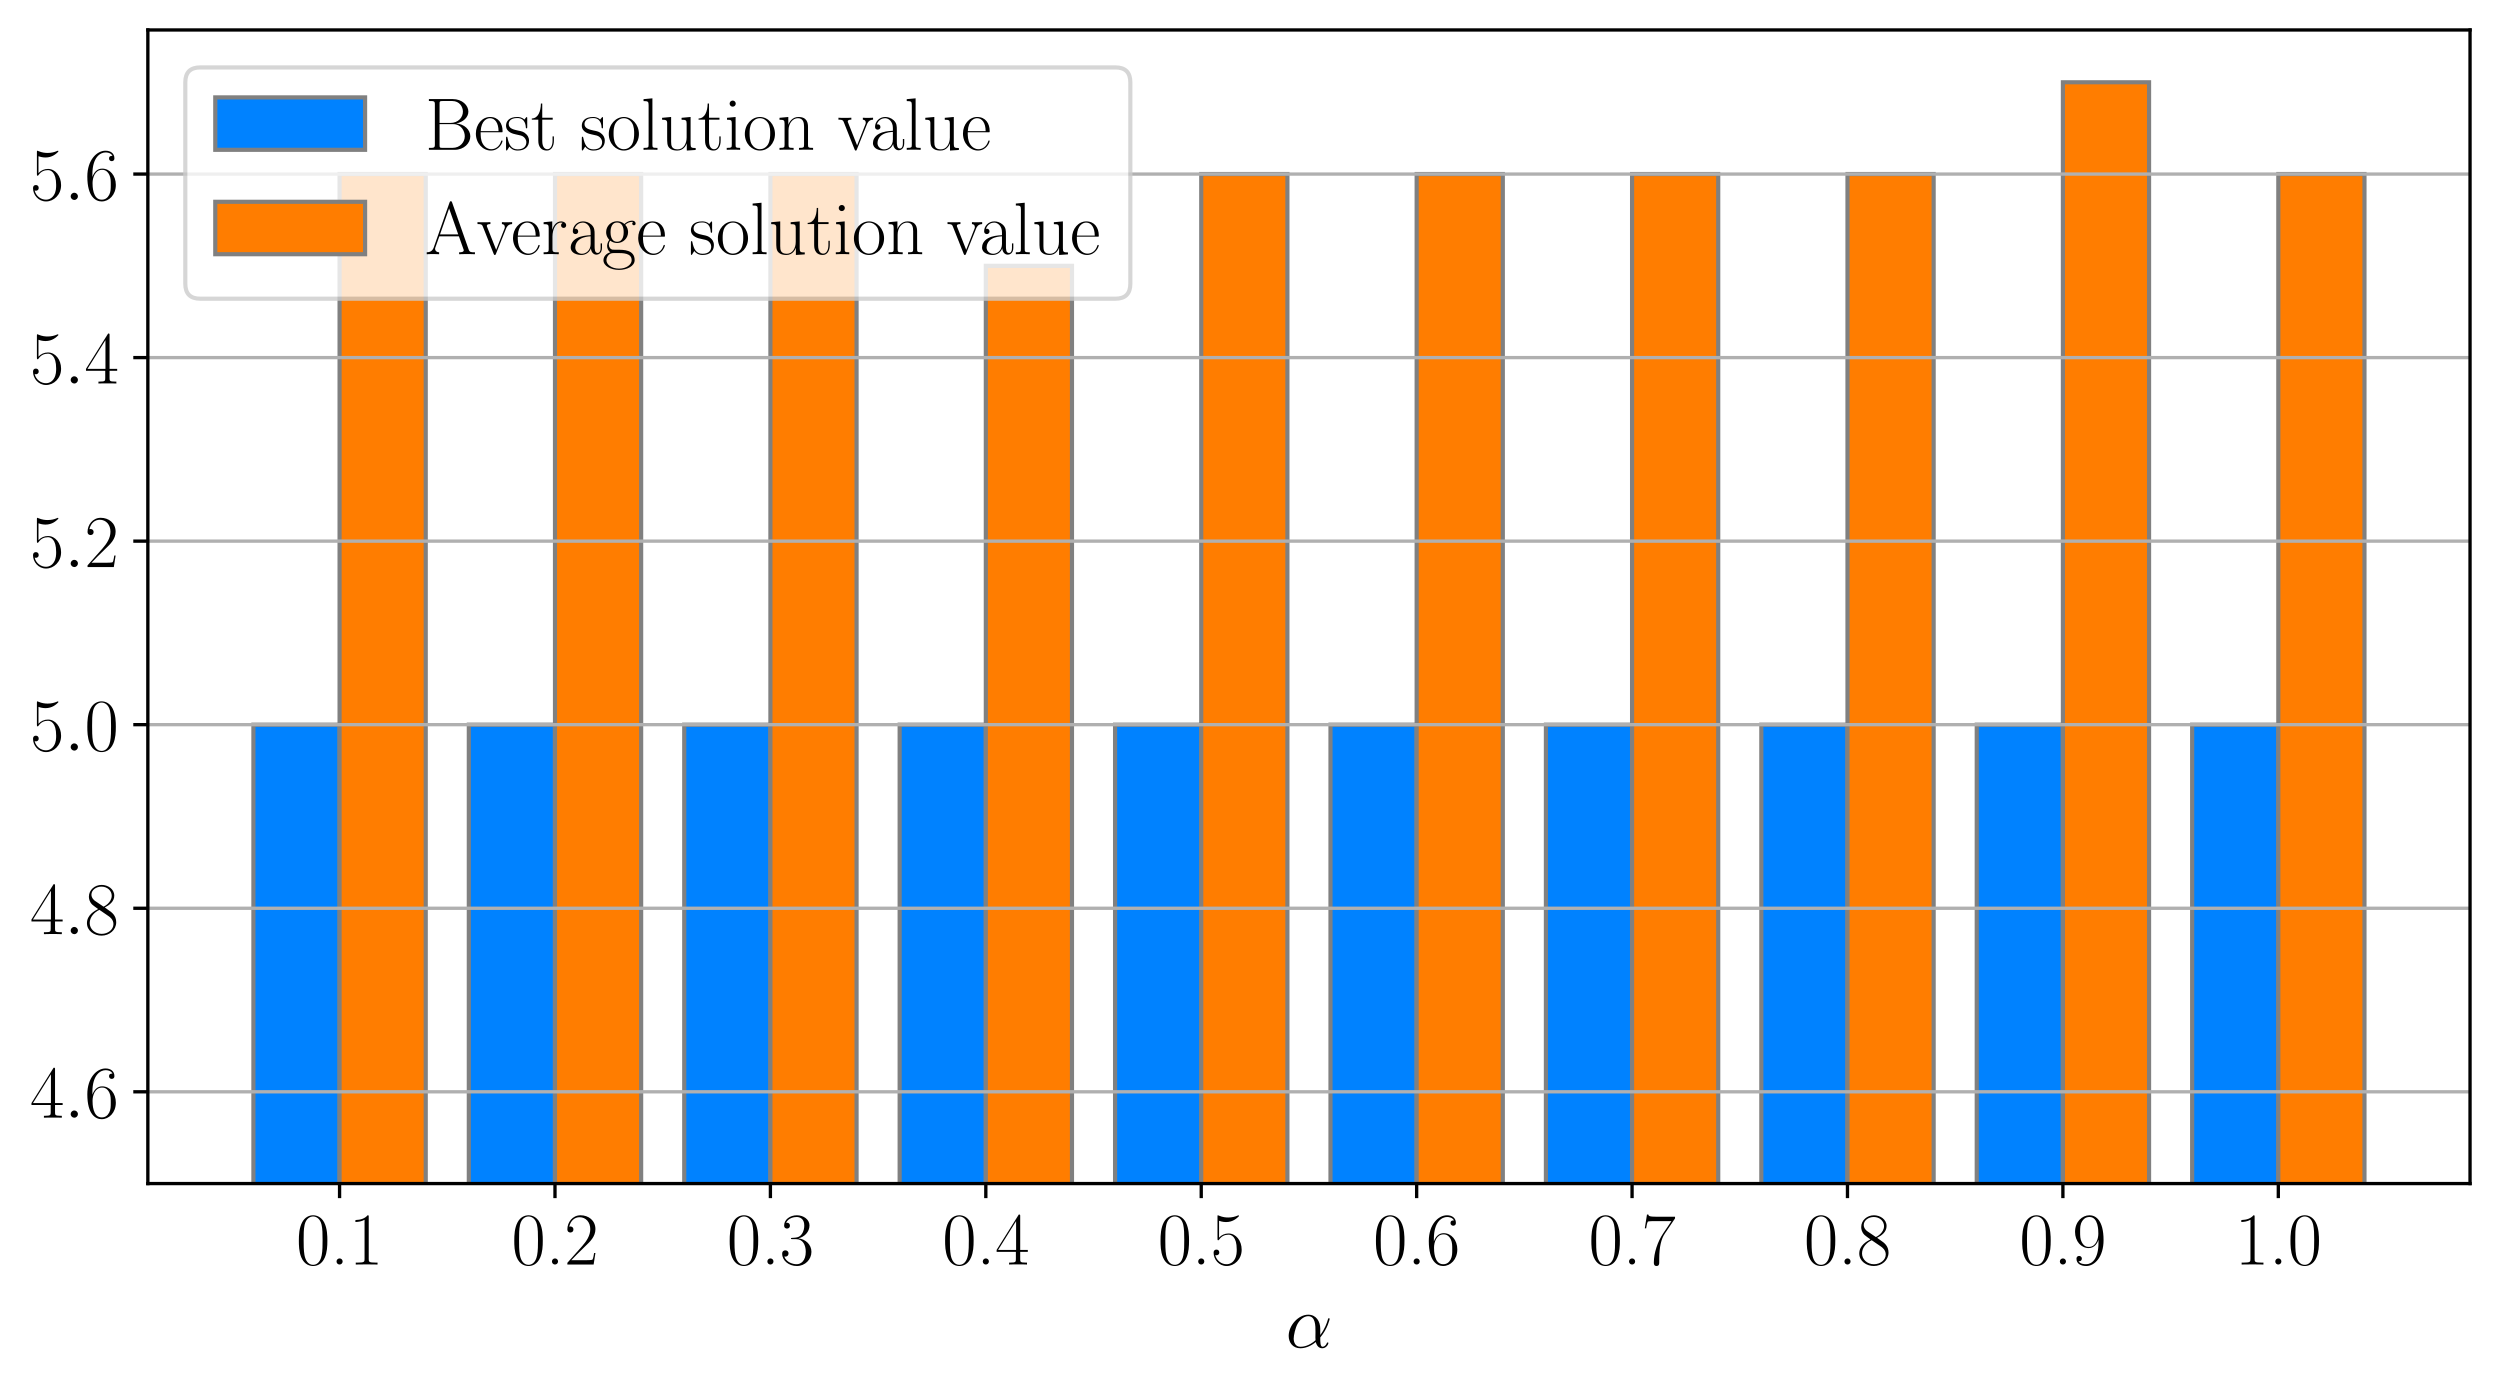
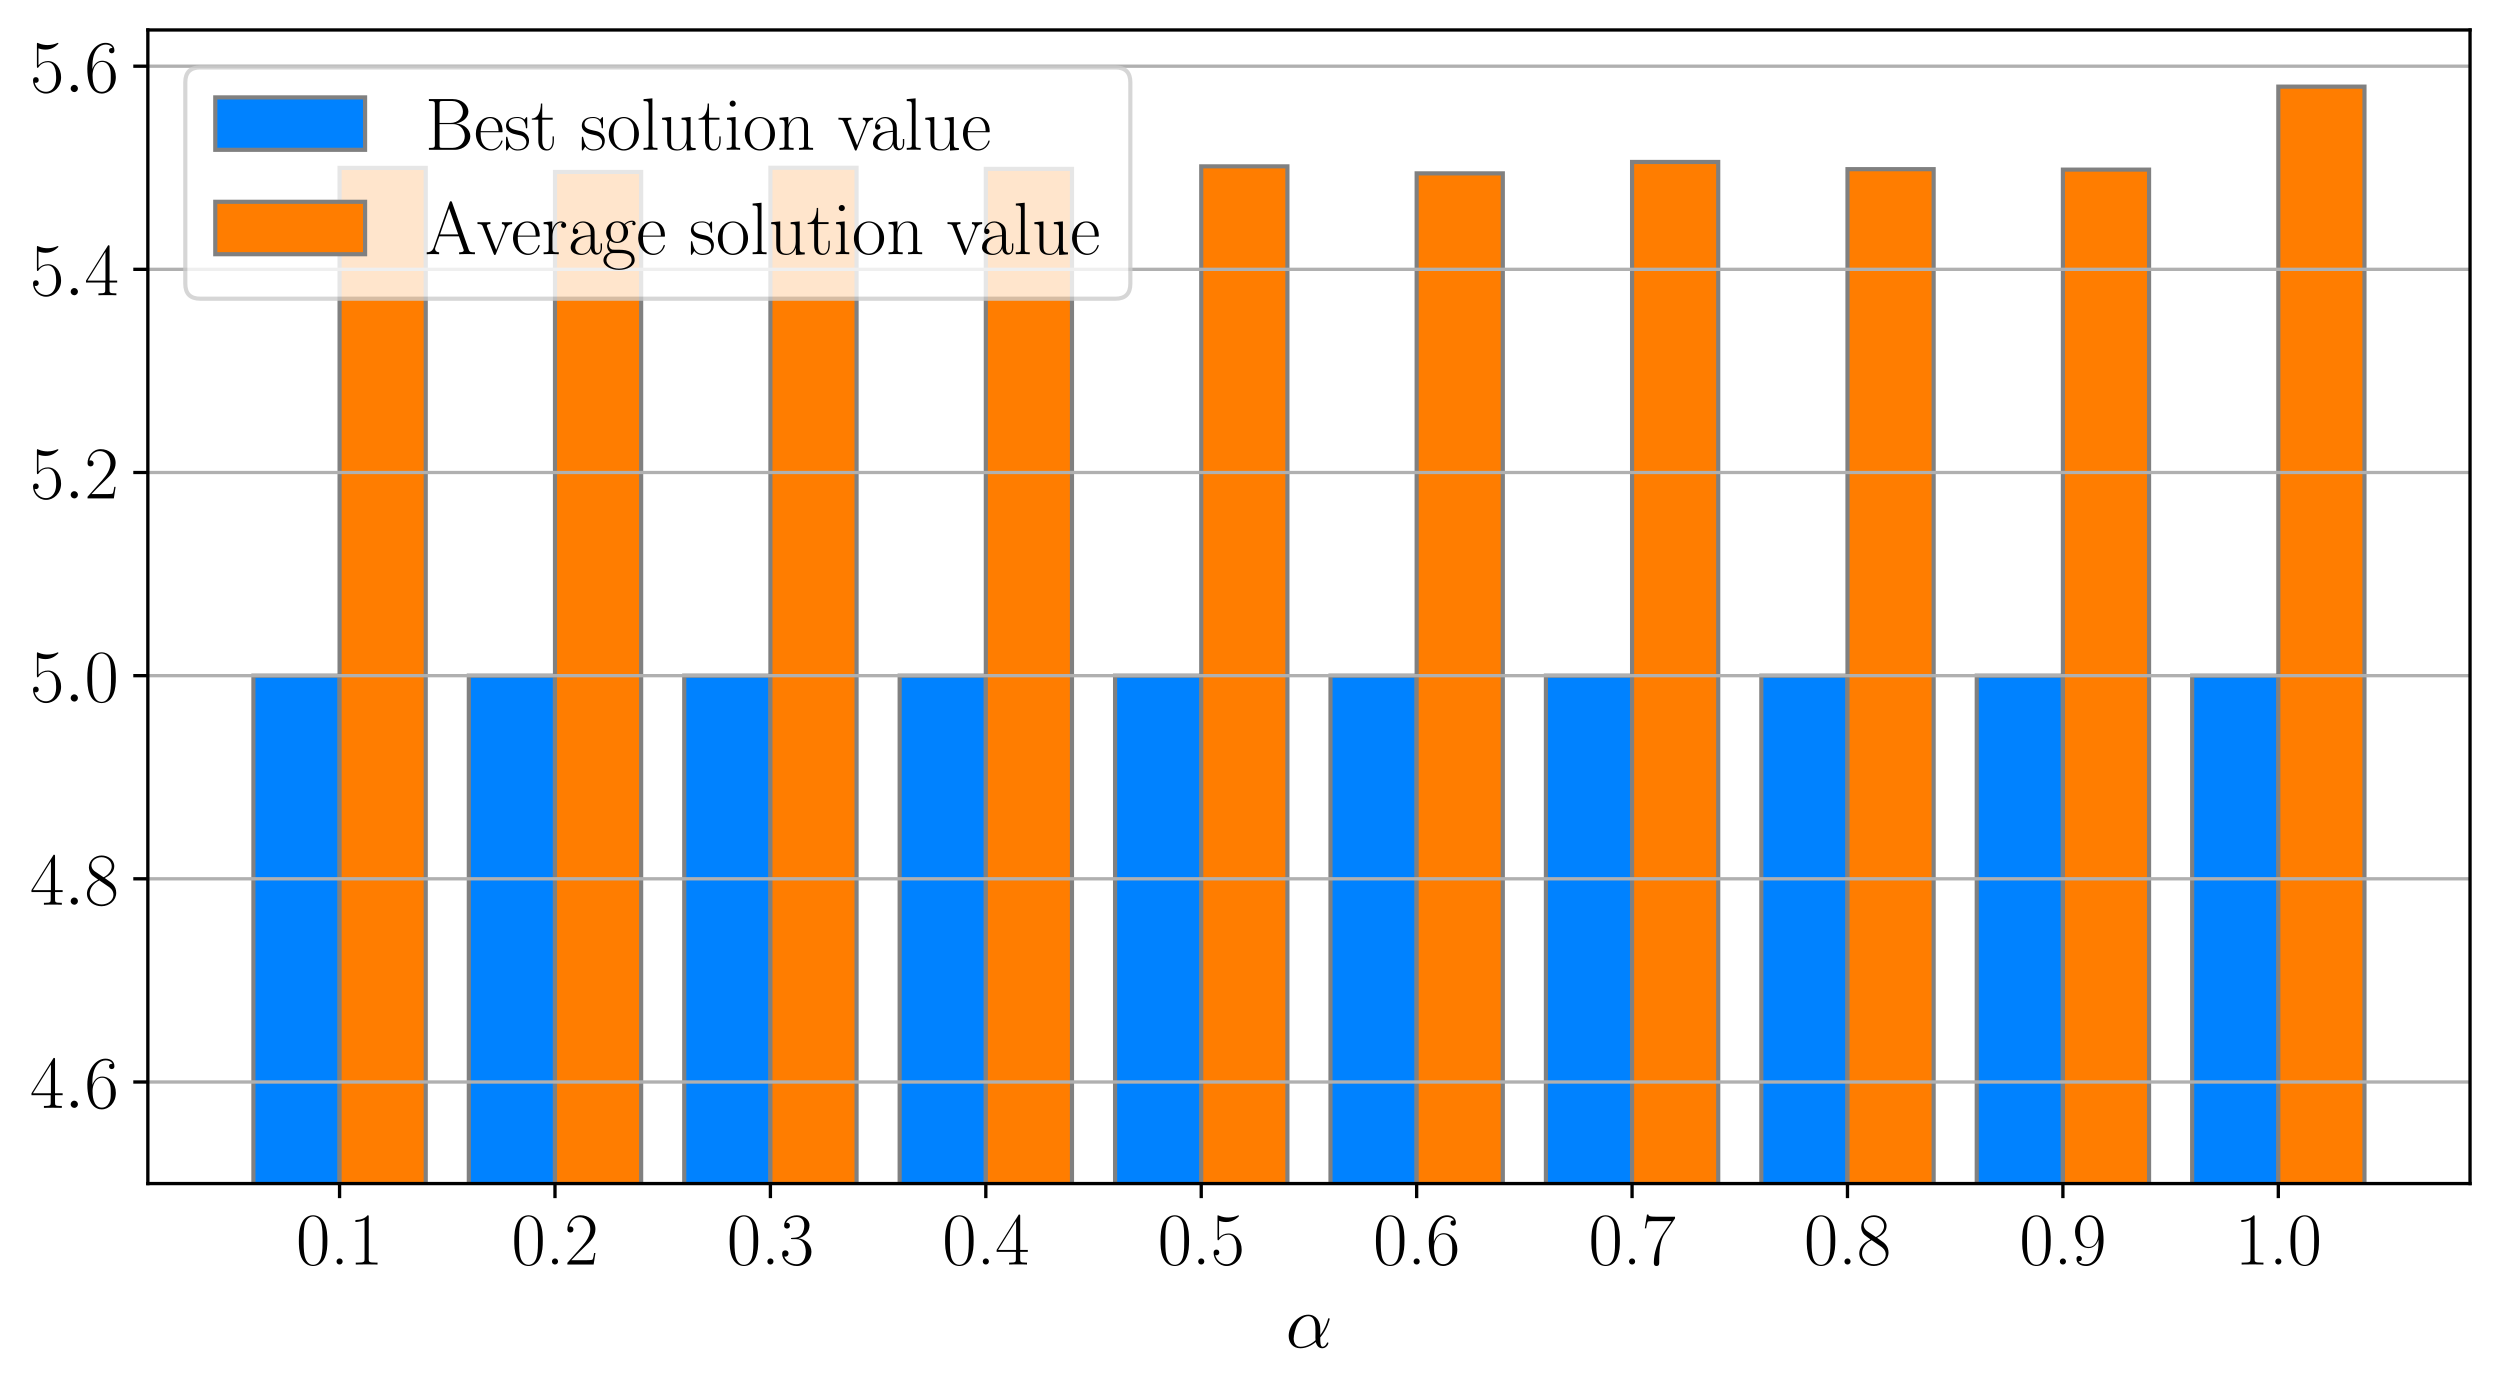
<svg xmlns="http://www.w3.org/2000/svg" xmlns:xlink="http://www.w3.org/1999/xlink" width="600.726pt" height="334.483pt" viewBox="0 0 600.726 334.483" version="1.1">
  <defs>
    <style type="text/css">*{stroke-linejoin: round; stroke-linecap: butt}</style>
  </defs>
  <g id="figure_1">
    <g id="patch_1">
      <path d="M 0 334.483  L 600.726 334.483  L 600.726 0  L 0 0  z " style="fill: #ffffff" />
    </g>
    <g id="axes_1">
      <g id="patch_2">
        <path d="M 35.526 284.4  L 593.526 284.4  L 593.526 7.2  L 35.526 7.2  z " style="fill: #ffffff" />
      </g>
      <g id="patch_3">
-         <path d="M 60.89 1276.763  L 81.595 1276.763  L 81.595 174.137  L 60.89 174.137  z " clip-path="url(#p403cdaa980)" style="fill: #0082ff; stroke: #808080; stroke-linejoin: miter" />
+         <path d="M 60.89 1382.804  L 81.595 1382.804  L 81.595 162.355  L 60.89 162.355  z " clip-path="url(#p051394db2a)" style="fill: #0082ff; stroke: #808080; stroke-linejoin: miter" />
      </g>
      <g id="patch_4">
-         <path d="M 112.652 1276.763  L 133.357 1276.763  L 133.357 174.137  L 112.652 174.137  z " clip-path="url(#p403cdaa980)" style="fill: #0082ff; stroke: #808080; stroke-linejoin: miter" />
+         <path d="M 112.652 1382.804  L 133.357 1382.804  L 133.357 162.355  L 112.652 162.355  z " clip-path="url(#p051394db2a)" style="fill: #0082ff; stroke: #808080; stroke-linejoin: miter" />
      </g>
      <g id="patch_5">
-         <path d="M 164.415 1276.763  L 185.12 1276.763  L 185.12 174.137  L 164.415 174.137  z " clip-path="url(#p403cdaa980)" style="fill: #0082ff; stroke: #808080; stroke-linejoin: miter" />
+         <path d="M 164.415 1382.804  L 185.12 1382.804  L 185.12 162.355  L 164.415 162.355  z " clip-path="url(#p051394db2a)" style="fill: #0082ff; stroke: #808080; stroke-linejoin: miter" />
      </g>
      <g id="patch_6">
-         <path d="M 216.177 1276.763  L 236.882 1276.763  L 236.882 174.137  L 216.177 174.137  z " clip-path="url(#p403cdaa980)" style="fill: #0082ff; stroke: #808080; stroke-linejoin: miter" />
+         <path d="M 216.177 1382.804  L 236.882 1382.804  L 236.882 162.355  L 216.177 162.355  z " clip-path="url(#p051394db2a)" style="fill: #0082ff; stroke: #808080; stroke-linejoin: miter" />
      </g>
      <g id="patch_7">
-         <path d="M 267.94 1276.763  L 288.645 1276.763  L 288.645 174.137  L 267.94 174.137  z " clip-path="url(#p403cdaa980)" style="fill: #0082ff; stroke: #808080; stroke-linejoin: miter" />
+         <path d="M 267.94 1382.804  L 288.645 1382.804  L 288.645 162.355  L 267.94 162.355  z " clip-path="url(#p051394db2a)" style="fill: #0082ff; stroke: #808080; stroke-linejoin: miter" />
      </g>
      <g id="patch_8">
-         <path d="M 319.702 1276.763  L 340.407 1276.763  L 340.407 174.137  L 319.702 174.137  z " clip-path="url(#p403cdaa980)" style="fill: #0082ff; stroke: #808080; stroke-linejoin: miter" />
+         <path d="M 319.702 1382.804  L 340.407 1382.804  L 340.407 162.355  L 319.702 162.355  z " clip-path="url(#p051394db2a)" style="fill: #0082ff; stroke: #808080; stroke-linejoin: miter" />
      </g>
      <g id="patch_9">
-         <path d="M 371.465 1276.763  L 392.17 1276.763  L 392.17 174.137  L 371.465 174.137  z " clip-path="url(#p403cdaa980)" style="fill: #0082ff; stroke: #808080; stroke-linejoin: miter" />
+         <path d="M 371.465 1382.804  L 392.17 1382.804  L 392.17 162.355  L 371.465 162.355  z " clip-path="url(#p051394db2a)" style="fill: #0082ff; stroke: #808080; stroke-linejoin: miter" />
      </g>
      <g id="patch_10">
-         <path d="M 423.227 1276.763  L 443.932 1276.763  L 443.932 174.137  L 423.227 174.137  z " clip-path="url(#p403cdaa980)" style="fill: #0082ff; stroke: #808080; stroke-linejoin: miter" />
+         <path d="M 423.227 1382.804  L 443.932 1382.804  L 443.932 162.355  L 423.227 162.355  z " clip-path="url(#p051394db2a)" style="fill: #0082ff; stroke: #808080; stroke-linejoin: miter" />
      </g>
      <g id="patch_11">
-         <path d="M 474.99 1276.763  L 495.695 1276.763  L 495.695 174.137  L 474.99 174.137  z " clip-path="url(#p403cdaa980)" style="fill: #0082ff; stroke: #808080; stroke-linejoin: miter" />
+         <path d="M 474.99 1382.804  L 495.695 1382.804  L 495.695 162.355  L 474.99 162.355  z " clip-path="url(#p051394db2a)" style="fill: #0082ff; stroke: #808080; stroke-linejoin: miter" />
      </g>
      <g id="patch_12">
-         <path d="M 526.752 1276.763  L 547.457 1276.763  L 547.457 174.137  L 526.752 174.137  z " clip-path="url(#p403cdaa980)" style="fill: #0082ff; stroke: #808080; stroke-linejoin: miter" />
+         <path d="M 526.752 1382.804  L 547.457 1382.804  L 547.457 162.355  L 526.752 162.355  z " clip-path="url(#p051394db2a)" style="fill: #0082ff; stroke: #808080; stroke-linejoin: miter" />
      </g>
      <g id="patch_13">
-         <path d="M 81.595 1276.763  L 102.3 1276.763  L 102.3 41.822  L 81.595 41.822  z " clip-path="url(#p403cdaa980)" style="fill: #ff7d00; stroke: #808080; stroke-linejoin: miter" />
+         <path d="M 81.595 1382.804  L 102.3 1382.804  L 102.3 40.345  L 81.595 40.345  z " clip-path="url(#p051394db2a)" style="fill: #ff7d00; stroke: #808080; stroke-linejoin: miter" />
      </g>
      <g id="patch_14">
-         <path d="M 133.357 1276.763  L 154.062 1276.763  L 154.062 41.822  L 133.357 41.822  z " clip-path="url(#p403cdaa980)" style="fill: #ff7d00; stroke: #808080; stroke-linejoin: miter" />
+         <path d="M 133.357 1382.804  L 154.062 1382.804  L 154.062 41.317  L 133.357 41.317  z " clip-path="url(#p051394db2a)" style="fill: #ff7d00; stroke: #808080; stroke-linejoin: miter" />
      </g>
      <g id="patch_15">
-         <path d="M 185.12 1276.763  L 205.825 1276.763  L 205.825 41.822  L 185.12 41.822  z " clip-path="url(#p403cdaa980)" style="fill: #ff7d00; stroke: #808080; stroke-linejoin: miter" />
+         <path d="M 185.12 1382.804  L 205.825 1382.804  L 205.825 40.31  L 185.12 40.31  z " clip-path="url(#p051394db2a)" style="fill: #ff7d00; stroke: #808080; stroke-linejoin: miter" />
      </g>
      <g id="patch_16">
-         <path d="M 236.882 1276.763  L 257.587 1276.763  L 257.587 63.875  L 236.882 63.875  z " clip-path="url(#p403cdaa980)" style="fill: #ff7d00; stroke: #808080; stroke-linejoin: miter" />
+         <path d="M 236.882 1382.804  L 257.587 1382.804  L 257.587 40.579  L 236.882 40.579  z " clip-path="url(#p051394db2a)" style="fill: #ff7d00; stroke: #808080; stroke-linejoin: miter" />
      </g>
      <g id="patch_17">
-         <path d="M 288.645 1276.763  L 309.35 1276.763  L 309.35 41.822  L 288.645 41.822  z " clip-path="url(#p403cdaa980)" style="fill: #ff7d00; stroke: #808080; stroke-linejoin: miter" />
+         <path d="M 288.645 1382.804  L 309.35 1382.804  L 309.35 39.965  L 288.645 39.965  z " clip-path="url(#p051394db2a)" style="fill: #ff7d00; stroke: #808080; stroke-linejoin: miter" />
      </g>
      <g id="patch_18">
-         <path d="M 340.407 1276.763  L 361.112 1276.763  L 361.112 41.822  L 340.407 41.822  z " clip-path="url(#p403cdaa980)" style="fill: #ff7d00; stroke: #808080; stroke-linejoin: miter" />
+         <path d="M 340.407 1382.804  L 361.112 1382.804  L 361.112 41.655  L 340.407 41.655  z " clip-path="url(#p051394db2a)" style="fill: #ff7d00; stroke: #808080; stroke-linejoin: miter" />
      </g>
      <g id="patch_19">
-         <path d="M 392.17 1276.763  L 412.875 1276.763  L 412.875 41.822  L 392.17 41.822  z " clip-path="url(#p403cdaa980)" style="fill: #ff7d00; stroke: #808080; stroke-linejoin: miter" />
+         <path d="M 392.17 1382.804  L 412.875 1382.804  L 412.875 38.92  L 392.17 38.92  z " clip-path="url(#p051394db2a)" style="fill: #ff7d00; stroke: #808080; stroke-linejoin: miter" />
      </g>
      <g id="patch_20">
-         <path d="M 443.932 1276.763  L 464.637 1276.763  L 464.637 41.822  L 443.932 41.822  z " clip-path="url(#p403cdaa980)" style="fill: #ff7d00; stroke: #808080; stroke-linejoin: miter" />
+         <path d="M 443.932 1382.804  L 464.637 1382.804  L 464.637 40.648  L 443.932 40.648  z " clip-path="url(#p051394db2a)" style="fill: #ff7d00; stroke: #808080; stroke-linejoin: miter" />
      </g>
      <g id="patch_21">
-         <path d="M 495.695 1276.763  L 516.4 1276.763  L 516.4 19.77  L 495.695 19.77  z " clip-path="url(#p403cdaa980)" style="fill: #ff7d00; stroke: #808080; stroke-linejoin: miter" />
+         <path d="M 495.695 1382.804  L 516.4 1382.804  L 516.4 40.755  L 495.695 40.755  z " clip-path="url(#p051394db2a)" style="fill: #ff7d00; stroke: #808080; stroke-linejoin: miter" />
      </g>
      <g id="patch_22">
-         <path d="M 547.457 1276.763  L 568.162 1276.763  L 568.162 41.822  L 547.457 41.822  z " clip-path="url(#p403cdaa980)" style="fill: #ff7d00; stroke: #808080; stroke-linejoin: miter" />
+         <path d="M 547.457 1382.804  L 568.162 1382.804  L 568.162 20.82  L 547.457 20.82  z " clip-path="url(#p051394db2a)" style="fill: #ff7d00; stroke: #808080; stroke-linejoin: miter" />
      </g>
      <g id="matplotlib.axis_1">
        <g id="xtick_1">
          <g id="line2d_1">
            <defs>
-               <path id="md9f9503863" d="M 0 0  L 0 3.5  " style="stroke: #000000; stroke-width: 0.8" />
+               <path id="mf362b3ebf3" d="M 0 0  L 0 3.5  " style="stroke: #000000; stroke-width: 0.8" />
            </defs>
            <g>
-               <use xlink:href="#md9f9503863" x="81.595" y="284.4" style="stroke: #000000; stroke-width: 0.8" />
+               <use xlink:href="#mf362b3ebf3" x="81.595" y="284.4" style="stroke: #000000; stroke-width: 0.8" />
            </g>
          </g>
          <g id="text_1">
            <g transform="translate(71.13203 303.8533)scale(0.18 -0.18)">
              <defs>
                <path id="CMR17-30" d="M 2688 2038  C 2688 2430 2682 3099 2413 3613  C 2176 4063 1798 4224 1466 4224  C 1158 4224 768 4082 525 3620  C 269 3137 243 2539 243 2038  C 243 1671 250 1112 448 623  C 723 -39 1216 -128 1466 -128  C 1760 -128 2208 -7 2470 604  C 2662 1048 2688 1568 2688 2038  z M 1466 -26  C 1056 -26 813 328 723 816  C 653 1196 653 1749 653 2109  C 653 2604 653 3015 736 3407  C 858 3954 1216 4121 1466 4121  C 1728 4121 2067 3947 2189 3420  C 2272 3054 2278 2623 2278 2109  C 2278 1691 2278 1176 2202 797  C 2067 96 1690 -26 1466 -26  z " transform="scale(0.015625)" />
                <path id="CMR17-2e" d="M 1062 262  C 1062 422 934 524 800 524  C 672 524 538 422 538 262  C 538 102 666 0 800 0  C 928 0 1062 102 1062 262  z " transform="scale(0.015625)" />
                <path id="CMR17-31" d="M 1702 4083  C 1702 4217 1696 4224 1606 4224  C 1357 3927 979 3833 621 3820  C 602 3820 570 3820 563 3808  C 557 3795 557 3782 557 3648  C 755 3648 1088 3686 1344 3839  L 1344 467  C 1344 243 1331 166 781 166  L 589 166  L 589 0  C 896 6 1216 12 1523 12  C 1830 12 2150 6 2458 0  L 2458 166  L 2266 166  C 1715 166 1702 236 1702 467  L 1702 4083  z " transform="scale(0.015625)" />
              </defs>
              <use xlink:href="#CMR17-30" transform="scale(0.996264)" />
              <use xlink:href="#CMR17-2e" transform="translate(45.69048 0)scale(0.996264)" />
              <use xlink:href="#CMR17-31" transform="translate(70.56154 0)scale(0.996264)" />
            </g>
          </g>
        </g>
        <g id="xtick_2">
          <g id="line2d_2">
            <g>
-               <use xlink:href="#md9f9503863" x="133.357" y="284.4" style="stroke: #000000; stroke-width: 0.8" />
+               <use xlink:href="#mf362b3ebf3" x="133.357" y="284.4" style="stroke: #000000; stroke-width: 0.8" />
            </g>
          </g>
          <g id="text_2">
            <g transform="translate(122.8946 303.8533)scale(0.18 -0.18)">
              <defs>
                <path id="CMR17-32" d="M 2669 990  L 2554 990  C 2490 537 2438 460 2413 422  C 2381 371 1920 371 1830 371  L 602 371  C 832 620 1280 1073 1824 1596  C 2214 1966 2669 2400 2669 3033  C 2669 3788 2067 4224 1395 4224  C 691 4224 262 3603 262 3027  C 262 2777 448 2745 525 2745  C 589 2745 781 2783 781 3007  C 781 3206 614 3264 525 3264  C 486 3264 448 3257 422 3244  C 544 3788 915 4057 1306 4057  C 1862 4057 2227 3616 2227 3033  C 2227 2477 1901 1998 1536 1583  L 262 147  L 262 0  L 2515 0  L 2669 990  z " transform="scale(0.015625)" />
              </defs>
              <use xlink:href="#CMR17-30" transform="scale(0.996264)" />
              <use xlink:href="#CMR17-2e" transform="translate(45.69048 0)scale(0.996264)" />
              <use xlink:href="#CMR17-32" transform="translate(70.56154 0)scale(0.996264)" />
            </g>
          </g>
        </g>
        <g id="xtick_3">
          <g id="line2d_3">
            <g>
-               <use xlink:href="#md9f9503863" x="185.12" y="284.4" style="stroke: #000000; stroke-width: 0.8" />
+               <use xlink:href="#mf362b3ebf3" x="185.12" y="284.4" style="stroke: #000000; stroke-width: 0.8" />
            </g>
          </g>
          <g id="text_3">
            <g transform="translate(174.6571 303.8533)scale(0.18 -0.18)">
              <defs>
                <path id="CMR17-33" d="M 1414 2176  C 1984 2176 2234 1673 2234 1094  C 2234 322 1824 25 1453 25  C 1114 25 563 193 390 691  C 422 678 454 678 486 678  C 640 678 755 780 755 947  C 755 1132 614 1216 486 1216  C 378 1216 211 1164 211 927  C 211 335 787 -128 1466 -128  C 2176 -128 2720 432 2720 1087  C 2720 1718 2208 2176 1600 2246  C 2086 2347 2554 2776 2554 3353  C 2554 3856 2048 4224 1472 4224  C 890 4224 378 3862 378 3347  C 378 3123 544 3084 627 3084  C 762 3084 877 3167 877 3334  C 877 3500 762 3584 627 3584  C 602 3584 570 3584 544 3571  C 730 3999 1235 4076 1459 4076  C 1683 4076 2106 3966 2106 3347  C 2106 3167 2080 2851 1862 2574  C 1670 2329 1453 2316 1242 2297  C 1210 2297 1062 2284 1037 2284  C 992 2278 966 2272 966 2227  C 966 2182 973 2176 1101 2176  L 1414 2176  z " transform="scale(0.015625)" />
              </defs>
              <use xlink:href="#CMR17-30" transform="scale(0.996264)" />
              <use xlink:href="#CMR17-2e" transform="translate(45.69048 0)scale(0.996264)" />
              <use xlink:href="#CMR17-33" transform="translate(70.56154 0)scale(0.996264)" />
            </g>
          </g>
        </g>
        <g id="xtick_4">
          <g id="line2d_4">
            <g>
-               <use xlink:href="#md9f9503863" x="236.882" y="284.4" style="stroke: #000000; stroke-width: 0.8" />
+               <use xlink:href="#mf362b3ebf3" x="236.882" y="284.4" style="stroke: #000000; stroke-width: 0.8" />
            </g>
          </g>
          <g id="text_4">
            <g transform="translate(226.4196 303.8533)scale(0.18 -0.18)">
              <defs>
                <path id="CMR17-34" d="M 2150 4147  C 2150 4281 2144 4288 2029 4288  L 128 1254  L 128 1088  L 1779 1088  L 1779 460  C 1779 230 1766 166 1318 166  L 1197 166  L 1197 0  C 1402 12 1747 12 1965 12  C 2182 12 2528 12 2733 0  L 2733 166  L 2611 166  C 2163 166 2150 230 2150 460  L 2150 1088  L 2803 1088  L 2803 1254  L 2150 1254  L 2150 4147  z M 1798 3723  L 1798 1254  L 256 1254  L 1798 3723  z " transform="scale(0.015625)" />
              </defs>
              <use xlink:href="#CMR17-30" transform="scale(0.996264)" />
              <use xlink:href="#CMR17-2e" transform="translate(45.69048 0)scale(0.996264)" />
              <use xlink:href="#CMR17-34" transform="translate(70.56154 0)scale(0.996264)" />
            </g>
          </g>
        </g>
        <g id="xtick_5">
          <g id="line2d_5">
            <g>
-               <use xlink:href="#md9f9503863" x="288.645" y="284.4" style="stroke: #000000; stroke-width: 0.8" />
+               <use xlink:href="#mf362b3ebf3" x="288.645" y="284.4" style="stroke: #000000; stroke-width: 0.8" />
            </g>
          </g>
          <g id="text_5">
            <g transform="translate(278.1821 303.8533)scale(0.18 -0.18)">
              <defs>
                <path id="CMR17-35" d="M 730 3750  C 794 3724 1056 3641 1325 3641  C 1920 3641 2246 3961 2432 4140  C 2432 4191 2432 4224 2394 4224  C 2387 4224 2374 4224 2323 4198  C 2099 4102 1837 4032 1517 4032  C 1325 4032 1037 4055 723 4191  C 653 4224 640 4224 634 4224  C 602 4224 595 4217 595 4090  L 595 2231  C 595 2113 595 2080 659 2080  C 691 2080 704 2093 736 2139  C 941 2435 1222 2560 1542 2560  C 1766 2560 2246 2415 2246 1293  C 2246 1087 2246 716 2054 422  C 1894 159 1645 25 1370 25  C 947 25 518 319 403 812  C 429 806 480 793 506 793  C 589 793 749 838 749 1036  C 749 1209 627 1280 506 1280  C 358 1280 262 1190 262 1011  C 262 454 704 -128 1382 -128  C 2042 -128 2669 441 2669 1267  C 2669 2054 2170 2662 1549 2662  C 1222 2662 947 2540 730 2304  L 730 3750  z " transform="scale(0.015625)" />
              </defs>
              <use xlink:href="#CMR17-30" transform="scale(0.996264)" />
              <use xlink:href="#CMR17-2e" transform="translate(45.69048 0)scale(0.996264)" />
              <use xlink:href="#CMR17-35" transform="translate(70.56154 0)scale(0.996264)" />
            </g>
          </g>
        </g>
        <g id="xtick_6">
          <g id="line2d_6">
            <g>
-               <use xlink:href="#md9f9503863" x="340.407" y="284.4" style="stroke: #000000; stroke-width: 0.8" />
+               <use xlink:href="#mf362b3ebf3" x="340.407" y="284.4" style="stroke: #000000; stroke-width: 0.8" />
            </g>
          </g>
          <g id="text_6">
            <g transform="translate(329.9446 303.8533)scale(0.18 -0.18)">
              <defs>
                <path id="CMR17-36" d="M 678 2198  C 678 3712 1395 4076 1811 4076  C 1946 4076 2272 4049 2400 3782  C 2298 3782 2106 3782 2106 3558  C 2106 3385 2246 3328 2336 3328  C 2394 3328 2566 3353 2566 3571  C 2566 3987 2246 4224 1805 4224  C 1043 4224 243 3411 243 2011  C 243 257 966 -128 1478 -128  C 2099 -128 2688 431 2688 1295  C 2688 2101 2170 2688 1517 2688  C 1126 2688 838 2430 678 1979  L 678 2198  z M 1478 25  C 691 25 691 1212 691 1450  C 691 1914 909 2585 1504 2585  C 1613 2585 1926 2585 2138 2140  C 2253 1889 2253 1624 2253 1302  C 2253 954 2253 696 2118 438  C 1978 173 1773 25 1478 25  z " transform="scale(0.015625)" />
              </defs>
              <use xlink:href="#CMR17-30" transform="scale(0.996264)" />
              <use xlink:href="#CMR17-2e" transform="translate(45.69048 0)scale(0.996264)" />
              <use xlink:href="#CMR17-36" transform="translate(70.56154 0)scale(0.996264)" />
            </g>
          </g>
        </g>
        <g id="xtick_7">
          <g id="line2d_7">
            <g>
-               <use xlink:href="#md9f9503863" x="392.17" y="284.4" style="stroke: #000000; stroke-width: 0.8" />
+               <use xlink:href="#mf362b3ebf3" x="392.17" y="284.4" style="stroke: #000000; stroke-width: 0.8" />
            </g>
          </g>
          <g id="text_7">
            <g transform="translate(381.7072 303.8533)scale(0.18 -0.18)">
              <defs>
                <path id="CMR17-37" d="M 2886 3955  L 2886 4096  L 1382 4096  C 634 4096 621 4166 595 4288  L 480 4288  L 294 3104  L 410 3104  C 429 3226 474 3552 550 3673  C 589 3724 1062 3724 1171 3724  L 2579 3724  L 1869 2670  C 1395 1961 1069 1003 1069 166  C 1069 89 1069 -128 1299 -128  C 1530 -128 1530 89 1530 172  L 1530 466  C 1530 1514 1709 2204 2003 2644  L 2886 3955  z " transform="scale(0.015625)" />
              </defs>
              <use xlink:href="#CMR17-30" transform="scale(0.996264)" />
              <use xlink:href="#CMR17-2e" transform="translate(45.69048 0)scale(0.996264)" />
              <use xlink:href="#CMR17-37" transform="translate(70.56154 0)scale(0.996264)" />
            </g>
          </g>
        </g>
        <g id="xtick_8">
          <g id="line2d_8">
            <g>
-               <use xlink:href="#md9f9503863" x="443.932" y="284.4" style="stroke: #000000; stroke-width: 0.8" />
+               <use xlink:href="#mf362b3ebf3" x="443.932" y="284.4" style="stroke: #000000; stroke-width: 0.8" />
            </g>
          </g>
          <g id="text_8">
            <g transform="translate(433.4697 303.8533)scale(0.18 -0.18)">
              <defs>
                <path id="CMR17-38" d="M 1741 2289  C 2144 2494 2554 2803 2554 3298  C 2554 3884 1990 4224 1472 4224  C 890 4224 378 3800 378 3215  C 378 3054 416 2777 666 2533  C 730 2469 998 2276 1171 2154  C 883 2006 211 1652 211 945  C 211 282 838 -128 1459 -128  C 2144 -128 2720 366 2720 1022  C 2720 1607 2330 1877 2074 2051  L 1741 2289  z M 902 2855  C 851 2887 595 3086 595 3388  C 595 3781 998 4076 1459 4076  C 1965 4076 2336 3716 2336 3298  C 2336 2700 1670 2359 1638 2359  C 1632 2359 1626 2359 1574 2398  L 902 2855  z M 2080 1536  C 2176 1466 2483 1253 2483 861  C 2483 385 2010 25 1472 25  C 890 25 448 443 448 951  C 448 1459 838 1884 1280 2083  L 2080 1536  z " transform="scale(0.015625)" />
              </defs>
              <use xlink:href="#CMR17-30" transform="scale(0.996264)" />
              <use xlink:href="#CMR17-2e" transform="translate(45.69048 0)scale(0.996264)" />
              <use xlink:href="#CMR17-38" transform="translate(70.56154 0)scale(0.996264)" />
            </g>
          </g>
        </g>
        <g id="xtick_9">
          <g id="line2d_9">
            <g>
-               <use xlink:href="#md9f9503863" x="495.695" y="284.4" style="stroke: #000000; stroke-width: 0.8" />
+               <use xlink:href="#mf362b3ebf3" x="495.695" y="284.4" style="stroke: #000000; stroke-width: 0.8" />
            </g>
          </g>
          <g id="text_9">
            <g transform="translate(485.2322 303.8533)scale(0.18 -0.18)">
              <defs>
                <path id="CMR17-39" d="M 2253 1871  C 2253 448 1670 25 1190 25  C 1043 25 685 43 538 281  C 704 256 826 345 826 505  C 826 678 685 736 595 736  C 538 736 365 710 365 492  C 365 68 742 -128 1203 -128  C 1939 -128 2688 665 2688 2090  C 2688 3857 1971 4224 1485 4224  C 851 4224 243 3664 243 2800  C 243 2000 762 1408 1414 1408  C 1952 1408 2189 1910 2253 2122  L 2253 1871  z M 1427 1510  C 1254 1510 1011 1542 813 1929  C 678 2181 678 2477 678 2793  C 678 3174 678 3438 858 3722  C 947 3857 1114 4076 1485 4076  C 2240 4076 2240 2909 2240 2651  C 2240 2193 2035 1510 1427 1510  z " transform="scale(0.015625)" />
              </defs>
              <use xlink:href="#CMR17-30" transform="scale(0.996264)" />
              <use xlink:href="#CMR17-2e" transform="translate(45.69048 0)scale(0.996264)" />
              <use xlink:href="#CMR17-39" transform="translate(70.56154 0)scale(0.996264)" />
            </g>
          </g>
        </g>
        <g id="xtick_10">
          <g id="line2d_10">
            <g>
-               <use xlink:href="#md9f9503863" x="547.457" y="284.4" style="stroke: #000000; stroke-width: 0.8" />
+               <use xlink:href="#mf362b3ebf3" x="547.457" y="284.4" style="stroke: #000000; stroke-width: 0.8" />
            </g>
          </g>
          <g id="text_10">
            <g transform="translate(536.9947 303.8533)scale(0.18 -0.18)">
              <use xlink:href="#CMR17-31" transform="scale(0.996264)" />
              <use xlink:href="#CMR17-2e" transform="translate(45.69048 0)scale(0.996264)" />
              <use xlink:href="#CMR17-30" transform="translate(70.56154 0)scale(0.996264)" />
            </g>
          </g>
        </g>
        <g id="text_11">
          <g transform="translate(308.9419 323.7947)scale(0.18 -0.18)">
            <defs>
              <path id="CMMI12-b" d="M 2963 1615  C 2963 2234 2611 2816 1933 2816  C 1094 2816 256 1902 256 996  C 256 440 602 -64 1254 -64  C 1651 -64 2125 89 2579 472  C 2669 115 2867 -64 3142 -64  C 3488 -64 3661 293 3661 376  C 3661 434 3616 434 3597 434  C 3546 434 3539 415 3520 364  C 3462 204 3315 64 3162 64  C 2963 64 2963 472 2963 862  C 3616 1641 3770 2445 3770 2451  C 3770 2509 3718 2509 3699 2509  C 3642 2509 3635 2490 3610 2375  C 3526 2094 3360 1596 2963 1072  L 2963 1615  z M 2560 625  C 1997 121 1491 64 1267 64  C 813 64 685 466 685 766  C 685 1040 826 1692 1024 2043  C 1286 2490 1645 2687 1933 2687  C 2554 2687 2554 1877 2554 1340  C 2554 1181 2547 1015 2547 855  C 2547 728 2554 696 2560 625  z " transform="scale(0.015625)" />
            </defs>
            <use xlink:href="#CMMI12-b" transform="scale(0.996264)" />
          </g>
        </g>
      </g>
      <g id="matplotlib.axis_2">
        <g id="ytick_1">
          <g id="line2d_11">
-             <path d="M 35.526 262.347  L 593.526 262.347  " clip-path="url(#p403cdaa980)" style="fill: none; stroke: #b0b0b0; stroke-width: 0.8; stroke-linecap: square" />
+             <path d="M 35.526 259.991  L 593.526 259.991  " clip-path="url(#p051394db2a)" style="fill: none; stroke: #b0b0b0; stroke-width: 0.8; stroke-linecap: square" />
          </g>
          <g id="line2d_12">
            <defs>
-               <path id="m98c72e842c" d="M 0 0  L -3.5 0  " style="stroke: #000000; stroke-width: 0.8" />
+               <path id="m0da31e5ee2" d="M 0 0  L -3.5 0  " style="stroke: #000000; stroke-width: 0.8" />
            </defs>
            <g>
-               <use xlink:href="#m98c72e842c" x="35.526" y="262.347" style="stroke: #000000; stroke-width: 0.8" />
+               <use xlink:href="#m0da31e5ee2" x="35.526" y="259.991" style="stroke: #000000; stroke-width: 0.8" />
            </g>
          </g>
          <g id="text_12">
-             <g transform="translate(7.2 268.5741)scale(0.18 -0.18)">
+             <g transform="translate(7.2 266.2177)scale(0.18 -0.18)">
              <defs>
                <path id="CMMI12-3a" d="M 1178 307  C 1178 492 1024 620 870 620  C 685 620 557 467 557 313  C 557 128 710 0 864 0  C 1050 0 1178 153 1178 307  z " transform="scale(0.015625)" />
              </defs>
              <use xlink:href="#CMR17-34" transform="scale(0.996264)" />
              <use xlink:href="#CMMI12-3a" transform="translate(45.69048 0)scale(0.996264)" />
              <use xlink:href="#CMR17-36" transform="translate(72.78765 0)scale(0.996264)" />
            </g>
          </g>
        </g>
        <g id="ytick_2">
          <g id="line2d_13">
-             <path d="M 35.526 218.242  L 593.526 218.242  " clip-path="url(#p403cdaa980)" style="fill: none; stroke: #b0b0b0; stroke-width: 0.8; stroke-linecap: square" />
+             <path d="M 35.526 211.173  L 593.526 211.173  " clip-path="url(#p051394db2a)" style="fill: none; stroke: #b0b0b0; stroke-width: 0.8; stroke-linecap: square" />
          </g>
          <g id="line2d_14">
            <g>
-               <use xlink:href="#m98c72e842c" x="35.526" y="218.242" style="stroke: #000000; stroke-width: 0.8" />
+               <use xlink:href="#m0da31e5ee2" x="35.526" y="211.173" style="stroke: #000000; stroke-width: 0.8" />
            </g>
          </g>
          <g id="text_13">
-             <g transform="translate(7.2 224.4691)scale(0.18 -0.18)">
+             <g transform="translate(7.2 217.3997)scale(0.18 -0.18)">
              <use xlink:href="#CMR17-34" transform="scale(0.996264)" />
              <use xlink:href="#CMMI12-3a" transform="translate(45.69048 0)scale(0.996264)" />
              <use xlink:href="#CMR17-38" transform="translate(72.78765 0)scale(0.996264)" />
            </g>
          </g>
        </g>
        <g id="ytick_3">
          <g id="line2d_15">
-             <path d="M 35.526 174.137  L 593.526 174.137  " clip-path="url(#p403cdaa980)" style="fill: none; stroke: #b0b0b0; stroke-width: 0.8; stroke-linecap: square" />
+             <path d="M 35.526 162.355  L 593.526 162.355  " clip-path="url(#p051394db2a)" style="fill: none; stroke: #b0b0b0; stroke-width: 0.8; stroke-linecap: square" />
          </g>
          <g id="line2d_16">
            <g>
-               <use xlink:href="#m98c72e842c" x="35.526" y="174.137" style="stroke: #000000; stroke-width: 0.8" />
+               <use xlink:href="#m0da31e5ee2" x="35.526" y="162.355" style="stroke: #000000; stroke-width: 0.8" />
            </g>
          </g>
          <g id="text_14">
-             <g transform="translate(7.2 180.3641)scale(0.18 -0.18)">
+             <g transform="translate(7.2 168.5817)scale(0.18 -0.18)">
              <use xlink:href="#CMR17-35" transform="scale(0.996264)" />
              <use xlink:href="#CMMI12-3a" transform="translate(45.69048 0)scale(0.996264)" />
              <use xlink:href="#CMR17-30" transform="translate(72.78765 0)scale(0.996264)" />
            </g>
          </g>
        </g>
        <g id="ytick_4">
          <g id="line2d_17">
-             <path d="M 35.526 130.032  L 593.526 130.032  " clip-path="url(#p403cdaa980)" style="fill: none; stroke: #b0b0b0; stroke-width: 0.8; stroke-linecap: square" />
+             <path d="M 35.526 113.537  L 593.526 113.537  " clip-path="url(#p051394db2a)" style="fill: none; stroke: #b0b0b0; stroke-width: 0.8; stroke-linecap: square" />
          </g>
          <g id="line2d_18">
            <g>
-               <use xlink:href="#m98c72e842c" x="35.526" y="130.032" style="stroke: #000000; stroke-width: 0.8" />
+               <use xlink:href="#m0da31e5ee2" x="35.526" y="113.537" style="stroke: #000000; stroke-width: 0.8" />
            </g>
          </g>
          <g id="text_15">
-             <g transform="translate(7.2 136.2591)scale(0.18 -0.18)">
+             <g transform="translate(7.2 119.7638)scale(0.18 -0.18)">
              <use xlink:href="#CMR17-35" transform="scale(0.996264)" />
              <use xlink:href="#CMMI12-3a" transform="translate(45.69048 0)scale(0.996264)" />
              <use xlink:href="#CMR17-32" transform="translate(72.78765 0)scale(0.996264)" />
            </g>
          </g>
        </g>
        <g id="ytick_5">
          <g id="line2d_19">
-             <path d="M 35.526 85.927  L 593.526 85.927  " clip-path="url(#p403cdaa980)" style="fill: none; stroke: #b0b0b0; stroke-width: 0.8; stroke-linecap: square" />
+             <path d="M 35.526 64.719  L 593.526 64.719  " clip-path="url(#p051394db2a)" style="fill: none; stroke: #b0b0b0; stroke-width: 0.8; stroke-linecap: square" />
          </g>
          <g id="line2d_20">
            <g>
-               <use xlink:href="#m98c72e842c" x="35.526" y="85.927" style="stroke: #000000; stroke-width: 0.8" />
+               <use xlink:href="#m0da31e5ee2" x="35.526" y="64.719" style="stroke: #000000; stroke-width: 0.8" />
            </g>
          </g>
          <g id="text_16">
-             <g transform="translate(7.2 92.1541)scale(0.18 -0.18)">
+             <g transform="translate(7.2 70.9458)scale(0.18 -0.18)">
              <use xlink:href="#CMR17-35" transform="scale(0.996264)" />
              <use xlink:href="#CMMI12-3a" transform="translate(45.69048 0)scale(0.996264)" />
              <use xlink:href="#CMR17-34" transform="translate(72.78765 0)scale(0.996264)" />
            </g>
          </g>
        </g>
        <g id="ytick_6">
          <g id="line2d_21">
-             <path d="M 35.526 41.822  L 593.526 41.822  " clip-path="url(#p403cdaa980)" style="fill: none; stroke: #b0b0b0; stroke-width: 0.8; stroke-linecap: square" />
+             <path d="M 35.526 15.901  L 593.526 15.901  " clip-path="url(#p051394db2a)" style="fill: none; stroke: #b0b0b0; stroke-width: 0.8; stroke-linecap: square" />
          </g>
          <g id="line2d_22">
            <g>
-               <use xlink:href="#m98c72e842c" x="35.526" y="41.822" style="stroke: #000000; stroke-width: 0.8" />
+               <use xlink:href="#m0da31e5ee2" x="35.526" y="15.901" style="stroke: #000000; stroke-width: 0.8" />
            </g>
          </g>
          <g id="text_17">
-             <g transform="translate(7.2 48.04908)scale(0.18 -0.18)">
+             <g transform="translate(7.2 22.12784)scale(0.18 -0.18)">
              <use xlink:href="#CMR17-35" transform="scale(0.996264)" />
              <use xlink:href="#CMMI12-3a" transform="translate(45.69048 0)scale(0.996264)" />
              <use xlink:href="#CMR17-36" transform="translate(72.78765 0)scale(0.996264)" />
            </g>
          </g>
        </g>
      </g>
      <g id="patch_23">
        <path d="M 35.526 284.4  L 35.526 7.2  " style="fill: none; stroke: #000000; stroke-width: 0.8; stroke-linejoin: miter; stroke-linecap: square" />
      </g>
      <g id="patch_24">
        <path d="M 593.526 284.4  L 593.526 7.2  " style="fill: none; stroke: #000000; stroke-width: 0.8; stroke-linejoin: miter; stroke-linecap: square" />
      </g>
      <g id="patch_25">
        <path d="M 35.526 284.4  L 593.526 284.4  " style="fill: none; stroke: #000000; stroke-width: 0.8; stroke-linejoin: miter; stroke-linecap: square" />
      </g>
      <g id="patch_26">
        <path d="M 35.526 7.2  L 593.526 7.2  " style="fill: none; stroke: #000000; stroke-width: 0.8; stroke-linejoin: miter; stroke-linecap: square" />
      </g>
      <g id="legend_1">
        <g id="patch_27">
          <path d="M 48.126 71.776  L 268.009 71.776  Q 271.609 71.776 271.609 68.176  L 271.609 19.8  Q 271.609 16.2 268.009 16.2  L 48.126 16.2  Q 44.526 16.2 44.526 19.8  L 44.526 68.176  Q 44.526 71.776 48.126 71.776  z " style="fill: #ffffff; opacity: 0.8; stroke: #cccccc; stroke-linejoin: miter" />
        </g>
        <g id="patch_28">
          <path d="M 51.726 36  L 87.726 36  L 87.726 23.4  L 51.726 23.4  z " style="fill: #0082ff; stroke: #808080; stroke-linejoin: miter" />
        </g>
        <g id="text_18">
          <g transform="translate(102.1261 36)scale(0.18 -0.18)">
            <defs>
              <path id="CMR17-42" d="M 333 4352  L 333 4185  C 774 4185 845 4185 845 3897  L 845 451  C 845 166 774 166 333 166  L 333 0  L 2534 0  C 3354 0 3885 578 3885 1155  C 3885 1726 3360 2214 2675 2259  C 3290 2380 3718 2790 3718 3276  C 3718 3808 3194 4352 2368 4352  L 333 4352  z M 1248 2304  L 1248 3936  C 1248 4153 1261 4185 1517 4185  L 2336 4185  C 2970 4185 3251 3673 3251 3276  C 3251 2790 2861 2304 2170 2304  L 1248 2304  z M 1517 166  C 1261 166 1248 198 1248 413  L 1248 2201  L 2432 2201  C 3091 2201 3411 1624 3411 1161  C 3411 698 3046 166 2349 166  L 1517 166  z " transform="scale(0.015625)" />
              <path id="CMR17-65" d="M 2438 1503  C 2464 1529 2464 1542 2464 1606  C 2464 2251 2118 2816 1389 2816  C 710 2816 173 2175 173 1394  C 173 554 781 -64 1459 -64  C 2176 -64 2458 619 2458 755  C 2458 800 2419 800 2406 800  C 2362 800 2355 787 2330 709  C 2189 270 1837 51 1504 51  C 1229 51 954 206 781 490  C 582 819 582 1200 582 1503  L 2438 1503  z M 589 1600  C 634 2511 1126 2713 1382 2713  C 1818 2713 2112 2308 2118 1600  L 589 1600  z " transform="scale(0.015625)" />
              <path id="CMR17-73" d="M 1978 2688  C 1978 2803 1971 2809 1933 2809  C 1907 2809 1901 2803 1824 2707  C 1805 2681 1747 2617 1728 2592  C 1523 2809 1235 2816 1126 2816  C 416 2816 160 2444 160 2073  C 160 1497 813 1363 998 1324  C 1402 1241 1542 1216 1677 1100  C 1760 1024 1901 883 1901 652  C 1901 384 1747 38 1158 38  C 602 38 403 460 288 1024  C 269 1113 269 1120 218 1120  C 166 1120 160 1113 160 985  L 160 64  C 160 -52 166 -58 205 -58  C 237 -58 243 -52 275 0  C 314 57 410 211 448 275  C 576 102 800 -64 1158 -64  C 1792 -64 2131 281 2131 780  C 2131 1107 1958 1280 1875 1356  C 1683 1555 1459 1600 1190 1651  C 838 1728 390 1817 390 2208  C 390 2374 480 2726 1126 2726  C 1811 2726 1850 2086 1862 1881  C 1869 1849 1901 1843 1920 1843  C 1978 1843 1978 1862 1978 1971  L 1978 2688  z " transform="scale(0.015625)" />
              <path id="CMR17-74" d="M 966 2585  L 1862 2585  L 1862 2752  L 966 2752  L 966 3968  L 851 3968  C 838 3292 614 2700 70 2687  L 70 2585  L 627 2585  L 627 778  C 627 655 627 -64 1370 -64  C 1747 -64 1965 308 1965 784  L 1965 1151  L 1850 1151  L 1850 790  C 1850 347 1677 51 1408 51  C 1222 51 966 179 966 765  L 966 2585  z " transform="scale(0.015625)" />
              <path id="CMR17-6f" d="M 2758 1356  C 2758 2176 2163 2816 1466 2816  C 768 2816 173 2176 173 1356  C 173 550 768 -64 1466 -64  C 2163 -64 2758 550 2758 1356  z M 1466 51  C 1165 51 909 230 762 480  C 602 768 582 1126 582 1408  C 582 1676 595 2009 762 2297  C 890 2508 1139 2713 1466 2713  C 1754 2713 1997 2553 2150 2329  C 2349 2028 2349 1606 2349 1408  C 2349 1158 2336 774 2163 467  C 1984 172 1709 51 1466 51  z " transform="scale(0.015625)" />
              <path id="CMR17-6c" d="M 979 4416  L 218 4345  L 218 4179  C 595 4179 653 4141 653 3835  L 653 439  C 653 198 627 166 218 166  L 218 0  C 371 12 653 12 813 12  C 979 12 1261 12 1414 0  L 1414 166  C 1005 166 979 191 979 439  L 979 4416  z " transform="scale(0.015625)" />
              <path id="CMR17-75" d="M 1882 2745  L 1882 2579  C 2259 2579 2317 2540 2317 2229  L 2317 1053  C 2317 510 2029 38 1555 38  C 1030 38 986 355 986 691  L 986 2816  L 211 2745  L 211 2579  C 467 2579 640 2579 646 2320  L 646 1079  C 646 646 646 368 813 187  C 896 103 1056 -64 1517 -64  C 2061 -64 2272 400 2323 536  L 2330 536  L 2330 -64  L 3091 -13  L 3091 154  C 2714 154 2656 193 2656 503  L 2656 2816  L 1882 2745  z " transform="scale(0.015625)" />
              <path id="CMR17-69" d="M 992 3961  C 992 4102 877 4224 730 4224  C 589 4224 467 4108 467 3961  C 467 3820 582 3699 730 3699  C 870 3699 992 3814 992 3961  z M 243 2745  L 243 2579  C 602 2579 653 2540 653 2231  L 653 443  C 653 198 627 166 218 166  L 218 0  C 371 12 646 12 806 12  C 960 12 1222 12 1370 0  L 1370 166  C 992 166 979 205 979 436  L 979 2816  L 243 2745  z " transform="scale(0.015625)" />
              <path id="CMR17-6e" d="M 2656 1954  C 2656 2282 2592 2816 1837 2816  C 1331 2816 1069 2424 973 2166  L 966 2166  L 966 2816  L 211 2745  L 211 2578  C 589 2578 646 2540 646 2231  L 646 443  C 646 198 621 166 211 166  L 211 0  C 365 12 646 12 813 12  C 979 12 1267 12 1421 0  L 1421 166  C 1011 166 986 192 986 443  L 986 1678  C 986 2269 1344 2713 1792 2713  C 2266 2713 2317 2289 2317 1980  L 2317 443  C 2317 198 2291 166 1882 166  L 1882 0  C 2035 12 2317 12 2483 12  C 2650 12 2938 12 3091 0  L 3091 166  C 2682 166 2656 192 2656 443  L 2656 1954  z " transform="scale(0.015625)" />
              <path id="CMR17-76" d="M 2502 2173  C 2560 2315 2662 2572 3034 2585  L 3034 2752  C 2912 2745 2752 2739 2630 2739  C 2496 2739 2285 2739 2157 2752  L 2157 2585  C 2317 2572 2406 2495 2406 2328  C 2406 2270 2406 2257 2368 2167  L 1664 379  L 902 2308  C 864 2392 864 2405 864 2431  C 864 2585 1075 2585 1171 2585  L 1171 2752  C 1018 2739 736 2739 576 2739  C 403 2739 205 2739 64 2752  L 64 2585  C 307 2585 442 2585 518 2386  L 1446 44  C 1485 -52 1491 -64 1549 -64  C 1606 -64 1613 -52 1651 44  L 2502 2173  z " transform="scale(0.015625)" />
              <path id="CMR17-61" d="M 2304 1656  C 2304 2048 2304 2275 2035 2534  C 1798 2751 1523 2816 1306 2816  C 800 2816 435 2408 435 1977  C 435 1740 627 1728 666 1728  C 749 1728 896 1779 896 1958  C 896 2118 774 2188 666 2188  C 640 2188 608 2182 589 2176  C 723 2594 1069 2713 1293 2713  C 1613 2713 1965 2421 1965 1875  L 1965 1632  C 1587 1619 1133 1568 774 1373  C 371 1147 256 822 256 576  C 256 77 832 -64 1171 -64  C 1523 -64 1850 135 1990 505  C 2003 219 2182 -39 2464 -39  C 2598 -39 2938 51 2938 563  L 2938 926  L 2822 926  L 2822 557  C 2822 161 2650 109 2566 109  C 2304 109 2304 446 2304 732  L 2304 1656  z M 1965 887  C 1965 323 1568 38 1216 38  C 896 38 646 278 646 576  C 646 771 730 1114 1101 1322  C 1408 1497 1760 1523 1965 1536  L 1965 887  z " transform="scale(0.015625)" />
            </defs>
            <use xlink:href="#CMR17-42" transform="scale(0.996264)" />
            <use xlink:href="#CMR17-65" transform="translate(65.18875 0)scale(0.996264)" />
            <use xlink:href="#CMR17-73" transform="translate(105.6744 0)scale(0.996264)" />
            <use xlink:href="#CMR17-74" transform="translate(141.4758 0)scale(0.996264)" />
            <use xlink:href="#CMR17-73" transform="translate(206.8325 0)scale(0.996264)" />
            <use xlink:href="#CMR17-6f" transform="translate(242.6338 0)scale(0.996264)" />
            <use xlink:href="#CMR17-6c" transform="translate(288.3243 0)scale(0.996264)" />
            <use xlink:href="#CMR17-75" transform="translate(313.1954 0)scale(0.996264)" />
            <use xlink:href="#CMR17-74" transform="translate(364.0907 0)scale(0.996264)" />
            <use xlink:href="#CMR17-69" transform="translate(399.3715 0)scale(0.996264)" />
            <use xlink:href="#CMR17-6f" transform="translate(424.2426 0)scale(0.996264)" />
            <use xlink:href="#CMR17-6e" transform="translate(469.933 0)scale(0.996264)" />
            <use xlink:href="#CMR17-76" transform="translate(550.9044 0)scale(0.996264)" />
            <use xlink:href="#CMR17-61" transform="translate(593.9925 0)scale(0.996264)" />
            <use xlink:href="#CMR17-6c" transform="translate(639.6829 0)scale(0.996264)" />
            <use xlink:href="#CMR17-75" transform="translate(664.554 0)scale(0.996264)" />
            <use xlink:href="#CMR17-65" transform="translate(715.4494 0)scale(0.996264)" />
          </g>
        </g>
        <g id="patch_29">
          <path d="M 51.726 61.088  L 87.726 61.088  L 87.726 48.488  L 51.726 48.488  z " style="fill: #ff7d00; stroke: #808080; stroke-linejoin: miter" />
        </g>
        <g id="text_19">
          <g transform="translate(102.1261 61.08806)scale(0.18 -0.18)">
            <defs>
              <path id="CMR17-41" d="M 2323 4441  C 2291 4524 2278 4544 2214 4544  C 2150 4544 2138 4524 2106 4441  L 749 580  C 627 236 371 166 147 166  L 147 0  C 262 12 518 12 640 12  C 800 12 1056 12 1210 0  L 1210 166  C 909 179 864 382 864 459  C 864 516 877 548 890 586  L 1229 1536  L 2906 1536  L 3290 453  C 3322 376 3322 363 3322 338  C 3322 166 3046 166 2925 166  L 2925 0  C 3110 12 3443 12 3642 12  C 3808 12 4128 12 4282 0  L 4282 166  C 3942 166 3827 166 3744 402  L 2323 4441  z M 2067 3924  L 2848 1702  L 1286 1702  L 2067 3924  z " transform="scale(0.015625)" />
              <path id="CMR17-72" d="M 960 1517  C 960 2134 1222 2713 1702 2713  C 1747 2713 1792 2707 1837 2687  C 1837 2687 1696 2642 1696 2475  C 1696 2321 1818 2257 1914 2257  C 1990 2257 2131 2302 2131 2482  C 2131 2687 1926 2816 1709 2816  C 1222 2816 1011 2340 947 2115  L 941 2115  L 941 2816  L 198 2745  L 198 2578  C 576 2578 634 2540 634 2231  L 634 443  C 634 198 608 166 198 166  L 198 0  C 352 12 646 12 813 12  C 998 12 1325 12 1498 0  L 1498 166  C 1037 166 960 166 960 455  L 960 1517  z " transform="scale(0.015625)" />
              <path id="CMR17-67" d="M 710 1165  C 832 1068 1043 960 1299 960  C 1805 960 2240 1359 2240 1895  C 2240 2063 2189 2321 1997 2521  C 2176 2713 2438 2777 2586 2777  C 2611 2777 2650 2777 2682 2758  C 2656 2751 2598 2726 2598 2623  C 2598 2540 2656 2483 2739 2483  C 2835 2483 2886 2547 2886 2630  C 2886 2751 2790 2880 2586 2880  C 2330 2880 2106 2758 1926 2591  C 1734 2764 1504 2828 1299 2828  C 794 2828 358 2431 358 1895  C 358 1527 570 1294 634 1230  C 442 1004 442 742 442 710  C 442 544 506 300 723 166  C 390 82 128 -184 128 -517  C 128 -996 736 -1344 1466 -1344  C 2170 -1344 2803 -1009 2803 -510  C 2803 384 1856 384 1363 384  C 1216 384 954 384 922 390  C 723 422 589 601 589 825  C 589 883 589 1024 710 1165  z M 1299 1068  C 736 1068 736 1766 736 1895  C 736 2024 736 2719 1299 2719  C 1862 2719 1862 2024 1862 1895  C 1862 1766 1862 1068 1299 1068  z M 1466 -1236  C 826 -1236 384 -883 384 -517  C 384 -311 493 -118 634 -11  C 794 102 858 102 1293 102  C 1818 102 2547 102 2547 -517  C 2547 -883 2106 -1236 1466 -1236  z " transform="scale(0.015625)" />
            </defs>
            <use xlink:href="#CMR17-41" transform="scale(0.996264)" />
            <use xlink:href="#CMR17-76" transform="translate(69.07243 0)scale(0.996264)" />
            <use xlink:href="#CMR17-65" transform="translate(114.7629 0)scale(0.996264)" />
            <use xlink:href="#CMR17-72" transform="translate(155.2486 0)scale(0.996264)" />
            <use xlink:href="#CMR17-61" transform="translate(190.5293 0)scale(0.996264)" />
            <use xlink:href="#CMR17-67" transform="translate(236.2198 0)scale(0.996264)" />
            <use xlink:href="#CMR17-65" transform="translate(281.9103 0)scale(0.996264)" />
            <use xlink:href="#CMR17-73" transform="translate(352.4719 0)scale(0.996264)" />
            <use xlink:href="#CMR17-6f" transform="translate(388.2732 0)scale(0.996264)" />
            <use xlink:href="#CMR17-6c" transform="translate(433.9637 0)scale(0.996264)" />
            <use xlink:href="#CMR17-75" transform="translate(458.8348 0)scale(0.996264)" />
            <use xlink:href="#CMR17-74" transform="translate(509.7301 0)scale(0.996264)" />
            <use xlink:href="#CMR17-69" transform="translate(545.0109 0)scale(0.996264)" />
            <use xlink:href="#CMR17-6f" transform="translate(569.882 0)scale(0.996264)" />
            <use xlink:href="#CMR17-6e" transform="translate(615.5724 0)scale(0.996264)" />
            <use xlink:href="#CMR17-76" transform="translate(696.5438 0)scale(0.996264)" />
            <use xlink:href="#CMR17-61" transform="translate(739.6319 0)scale(0.996264)" />
            <use xlink:href="#CMR17-6c" transform="translate(785.3224 0)scale(0.996264)" />
            <use xlink:href="#CMR17-75" transform="translate(810.1934 0)scale(0.996264)" />
            <use xlink:href="#CMR17-65" transform="translate(861.0888 0)scale(0.996264)" />
          </g>
        </g>
      </g>
    </g>
  </g>
  <defs>
-     <clipPath id="p403cdaa980">
+     <clipPath id="p051394db2a">
      <rect x="35.526" y="7.2" width="558" height="277.2" />
    </clipPath>
  </defs>
</svg>
